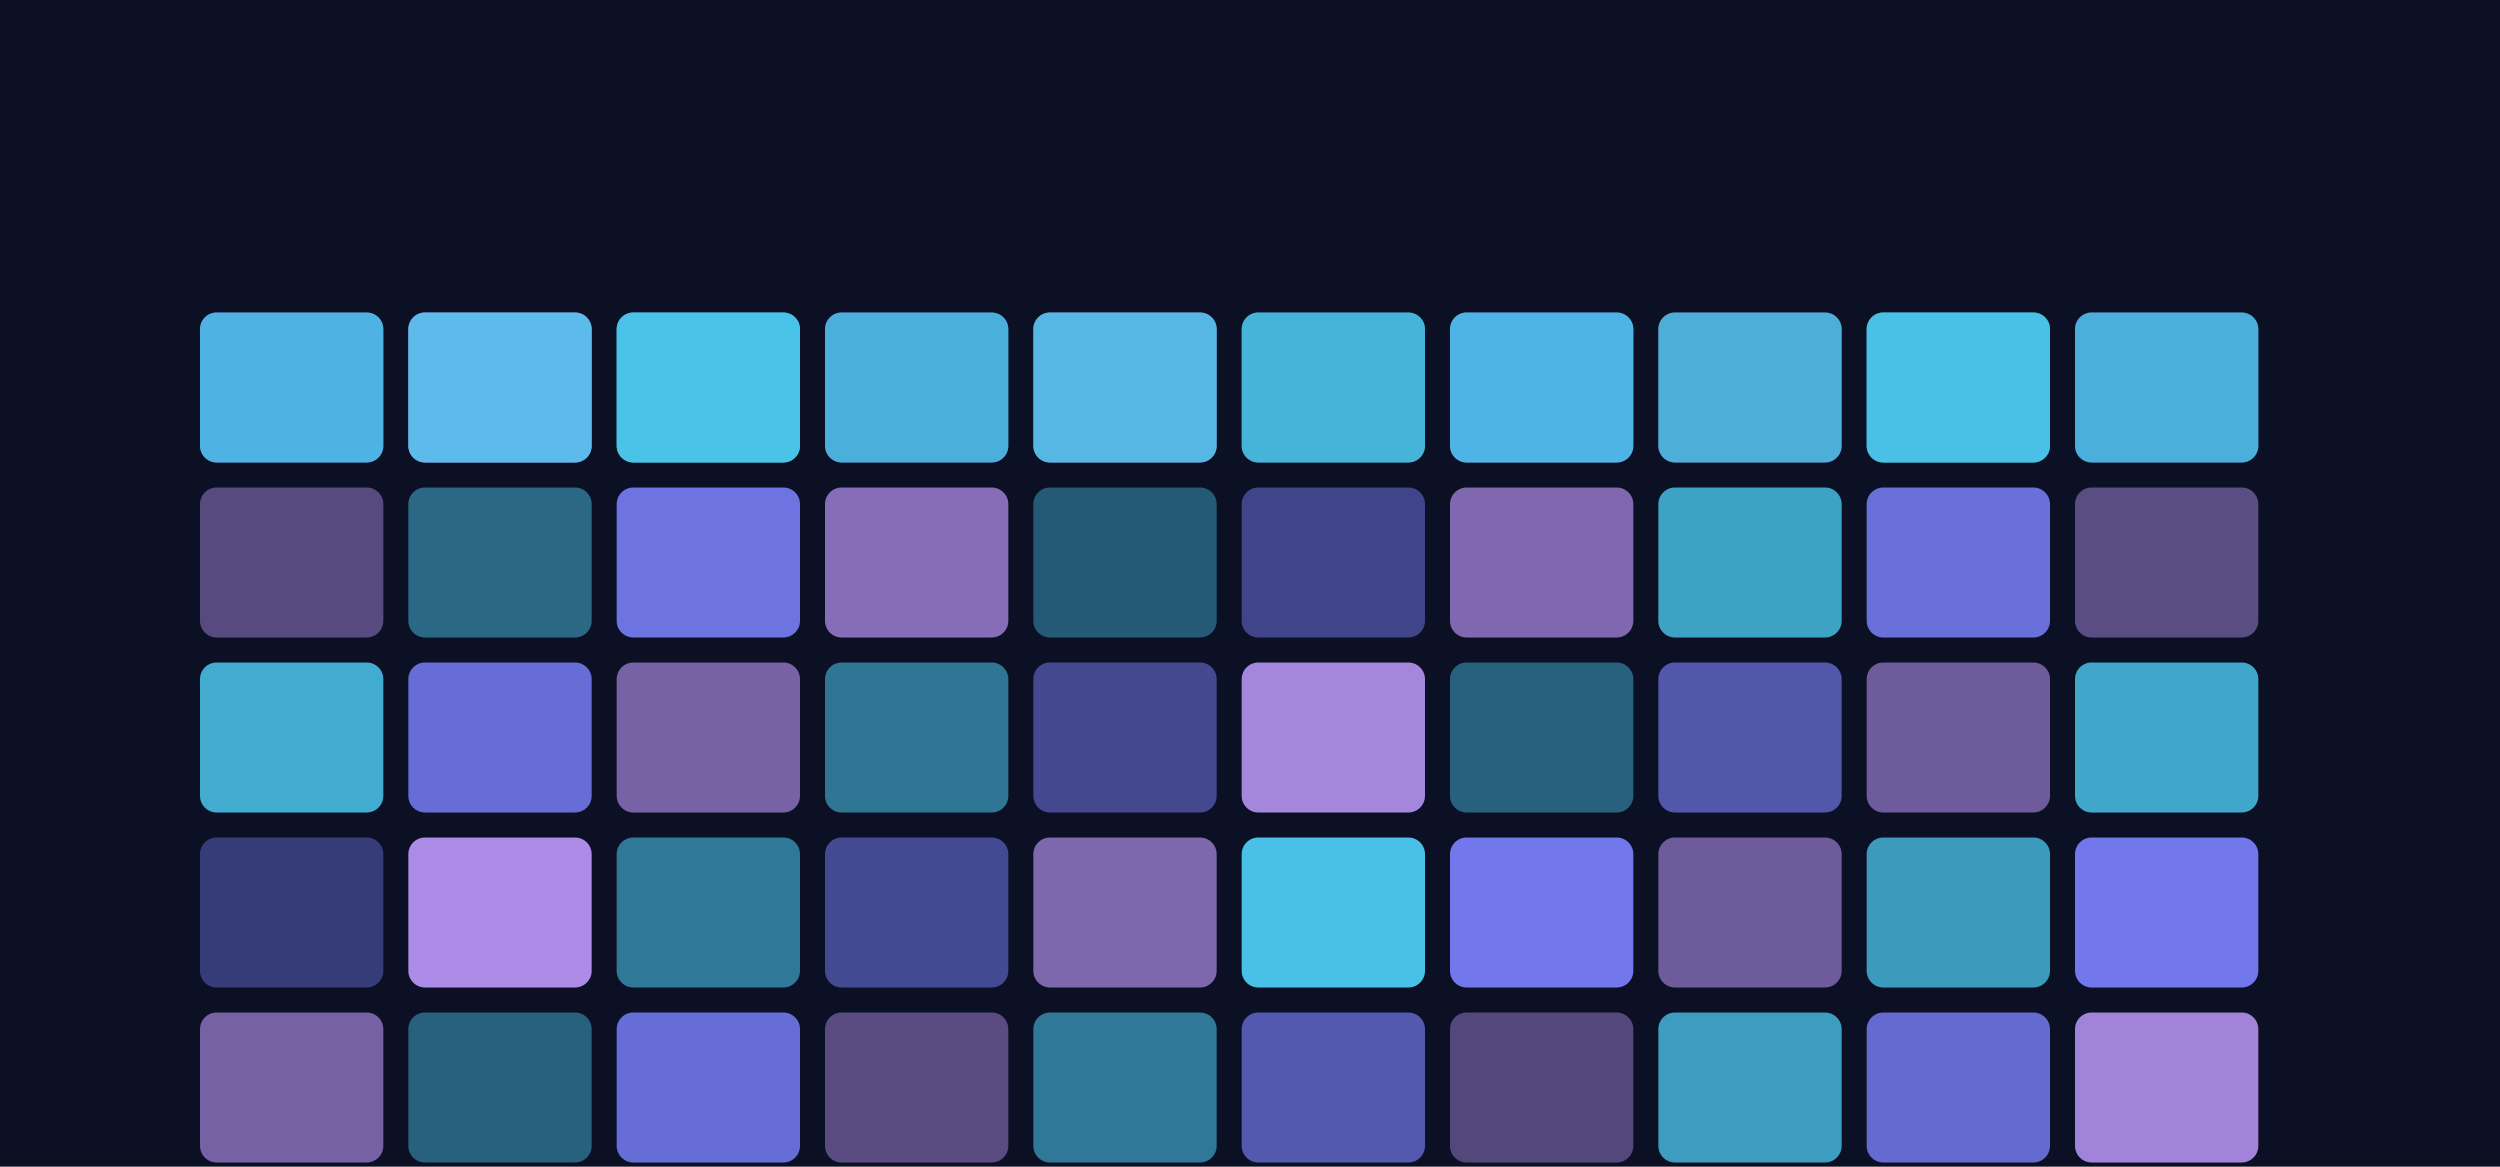
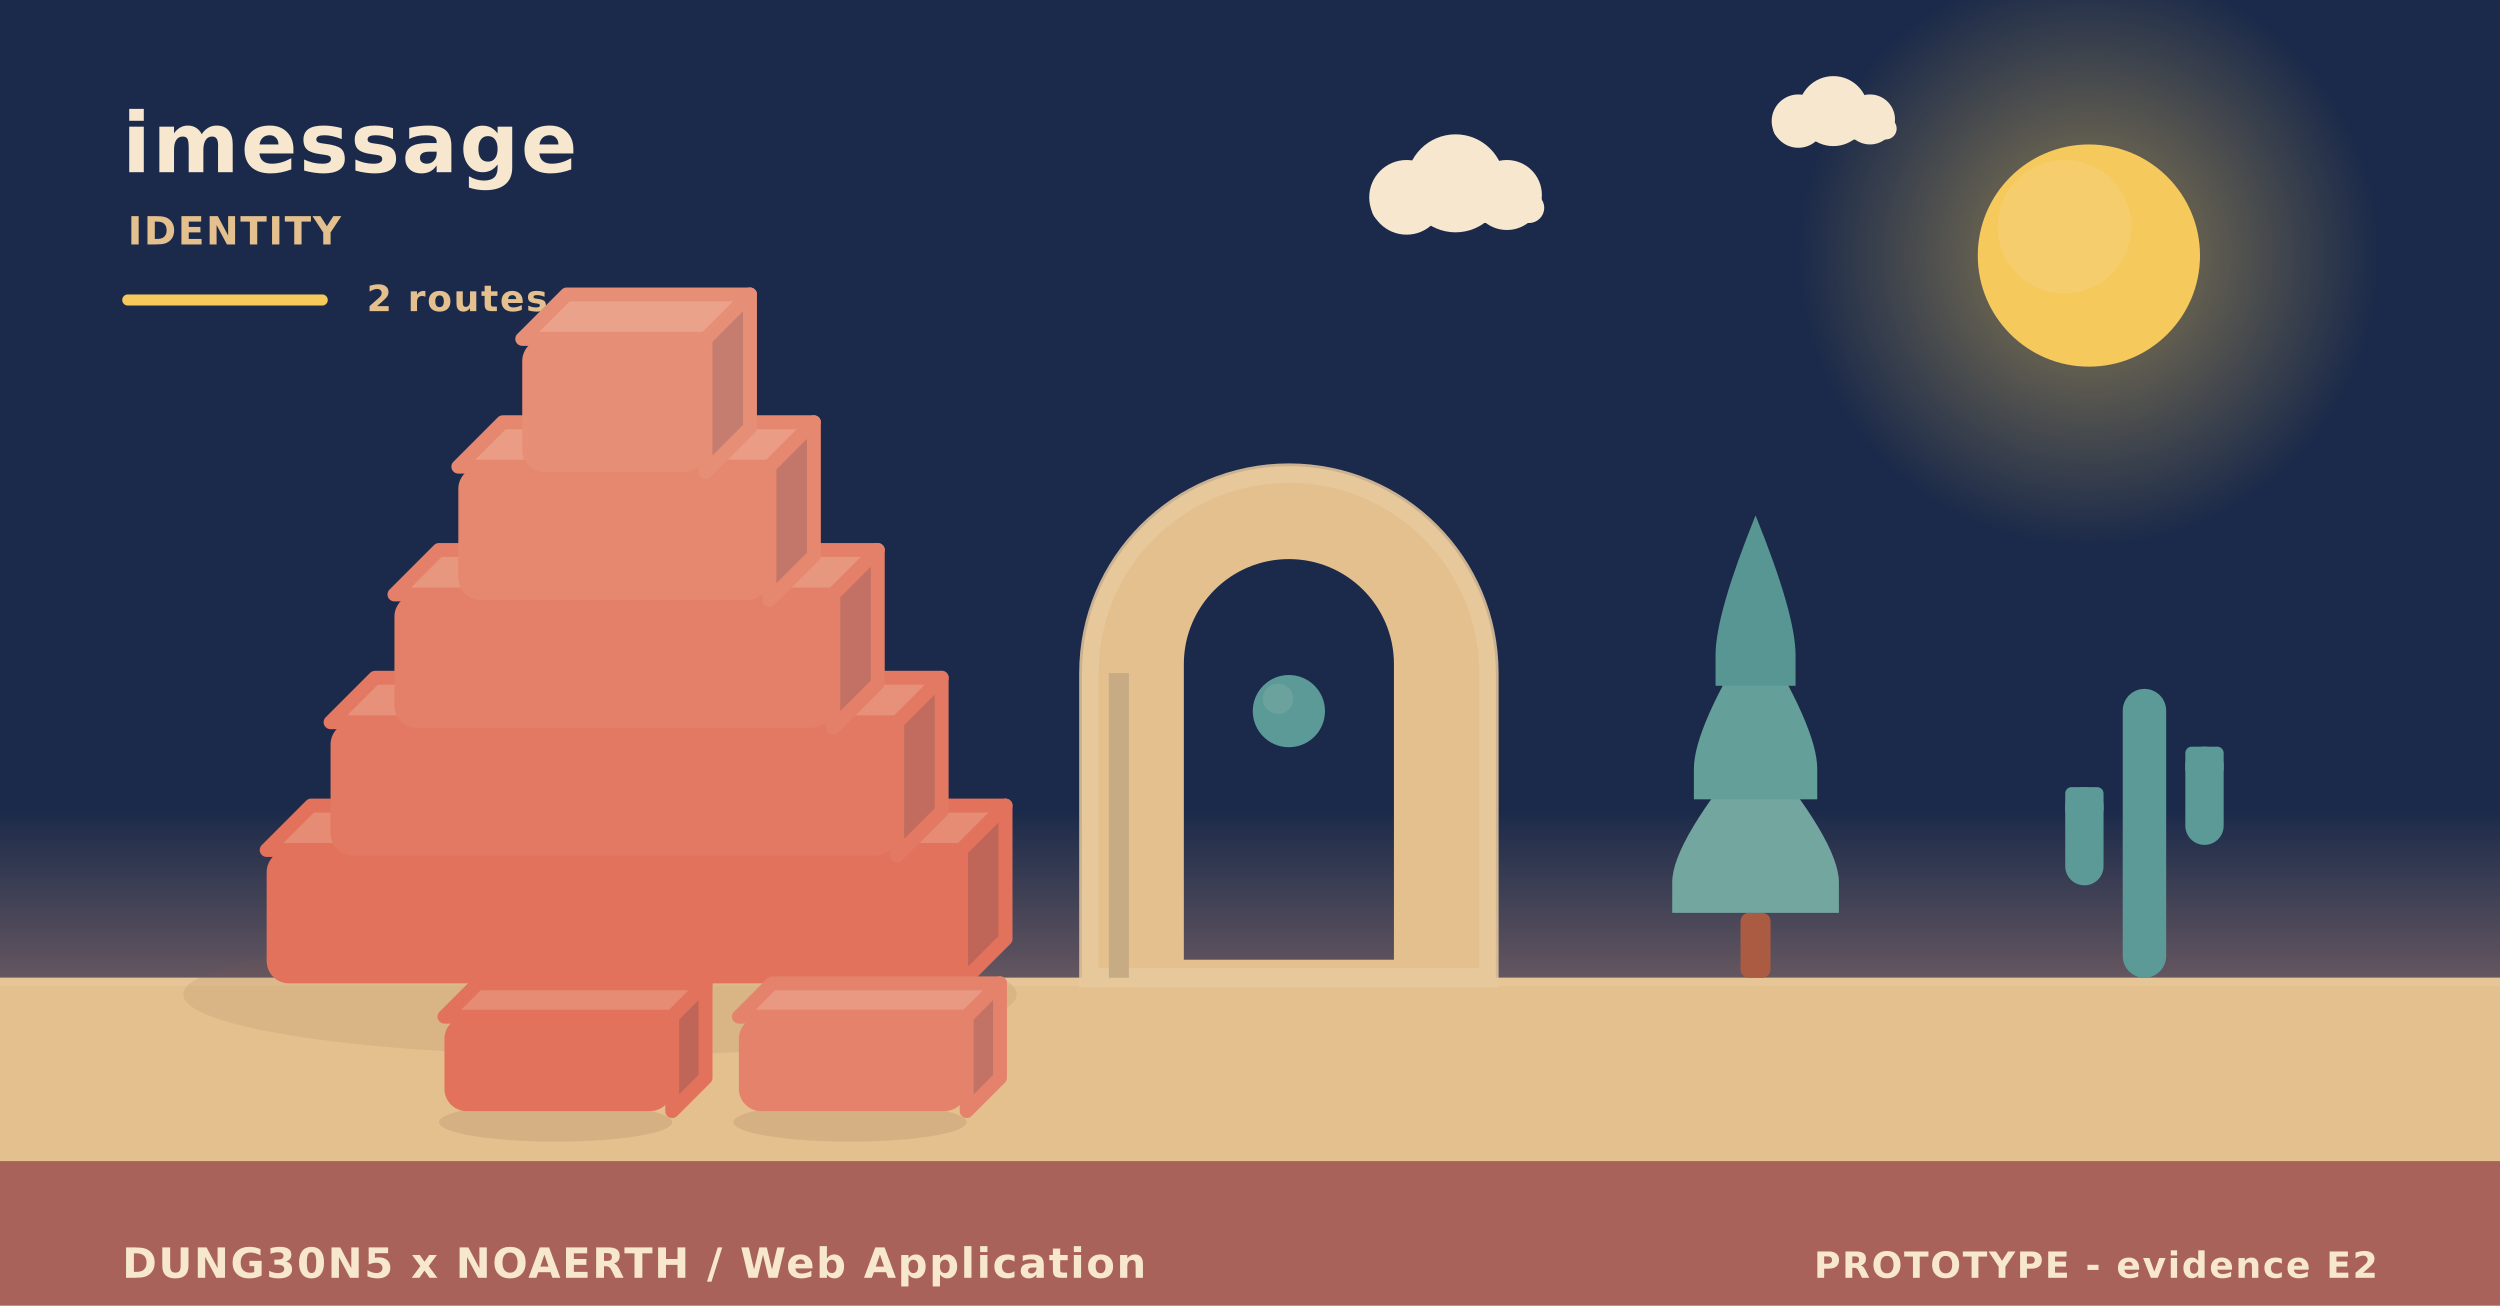
- <svg xmlns="http://www.w3.org/2000/svg" viewBox="0 0 1200 560" width="1200" height="560" role="img" aria-label="imessage hero">
-   <rect width="1200" height="560" fill="#0c1024" />
-   <defs>
-     <linearGradient id="gh" x1="0" y1="0" x2="1" y2="1">
-       <stop offset="0%" stop-color="#7c83ff" />
-       <stop offset="100%" stop-color="#b794f4" />
-     </linearGradient>
-   </defs>
-   <rect x="96.00" y="150.00" width="88.00" height="72.00" rx="8.00" fill="#7c83ff" opacity="0.64" />
-   <rect x="196.00" y="150.00" width="88.00" height="72.00" rx="8.00" fill="#b794f4" opacity="0.87" />
-   <rect x="296.00" y="150.00" width="88.00" height="72.00" rx="8.00" fill="#4cc9f0" opacity="0.83" />
-   <rect x="396.00" y="150.00" width="88.00" height="72.00" rx="8.00" fill="#7c83ff" opacity="0.45" />
-   <rect x="496.00" y="150.00" width="88.00" height="72.00" rx="8.00" fill="#b794f4" opacity="0.70" />
-   <rect x="596.00" y="150.00" width="88.00" height="72.00" rx="8.00" fill="#4cc9f0" opacity="0.42" />
-   <rect x="696.00" y="150.00" width="88.00" height="72.00" rx="8.00" fill="#7c83ff" opacity="0.67" />
-   <rect x="796.00" y="150.00" width="88.00" height="72.00" rx="8.00" fill="#b794f4" opacity="0.39" />
-   <rect x="896.00" y="150.00" width="88.00" height="72.00" rx="8.00" fill="#4cc9f0" opacity="0.77" />
-   <rect x="996.00" y="150.00" width="88.00" height="72.00" rx="8.00" fill="#7c83ff" opacity="0.45" />
-   <rect x="96.00" y="234.00" width="88.00" height="72.00" rx="8.00" fill="#b794f4" opacity="0.44" />
-   <rect x="196.00" y="234.00" width="88.00" height="72.00" rx="8.00" fill="#4cc9f0" opacity="0.48" />
-   <rect x="296.00" y="234.00" width="88.00" height="72.00" rx="8.00" fill="#7c83ff" opacity="0.86" />
-   <rect x="396.00" y="234.00" width="88.00" height="72.00" rx="8.00" fill="#b794f4" opacity="0.71" />
-   <rect x="496.00" y="234.00" width="88.00" height="72.00" rx="8.00" fill="#4cc9f0" opacity="0.40" />
-   <rect x="596.00" y="234.00" width="88.00" height="72.00" rx="8.00" fill="#7c83ff" opacity="0.46" />
-   <rect x="696.00" y="234.00" width="88.00" height="72.00" rx="8.00" fill="#b794f4" opacity="0.67" />
-   <rect x="796.00" y="234.00" width="88.00" height="72.00" rx="8.00" fill="#4cc9f0" opacity="0.79" />
-   <rect x="896.00" y="234.00" width="88.00" height="72.00" rx="8.00" fill="#7c83ff" opacity="0.83" />
-   <rect x="996.00" y="234.00" width="88.00" height="72.00" rx="8.00" fill="#b794f4" opacity="0.46" />
-   <rect x="96.00" y="318.00" width="88.00" height="72.00" rx="8.00" fill="#4cc9f0" opacity="0.84" />
-   <rect x="196.00" y="318.00" width="88.00" height="72.00" rx="8.00" fill="#7c83ff" opacity="0.81" />
-   <rect x="296.00" y="318.00" width="88.00" height="72.00" rx="8.00" fill="#b794f4" opacity="0.62" />
-   <rect x="396.00" y="318.00" width="88.00" height="72.00" rx="8.00" fill="#4cc9f0" opacity="0.55" />
-   <rect x="496.00" y="318.00" width="88.00" height="72.00" rx="8.00" fill="#7c83ff" opacity="0.49" />
-   <rect x="596.00" y="318.00" width="88.00" height="72.00" rx="8.00" fill="#b794f4" opacity="0.89" />
-   <rect x="696.00" y="318.00" width="88.00" height="72.00" rx="8.00" fill="#4cc9f0" opacity="0.44" />
-   <rect x="796.00" y="318.00" width="88.00" height="72.00" rx="8.00" fill="#7c83ff" opacity="0.62" />
-   <rect x="896.00" y="318.00" width="88.00" height="72.00" rx="8.00" fill="#b794f4" opacity="0.57" />
-   <rect x="996.00" y="318.00" width="88.00" height="72.00" rx="8.00" fill="#4cc9f0" opacity="0.81" />
-   <rect x="96.00" y="402.00" width="88.00" height="72.00" rx="8.00" fill="#7c83ff" opacity="0.38" />
-   <rect x="196.00" y="402.00" width="88.00" height="72.00" rx="8.00" fill="#b794f4" opacity="0.93" />
-   <rect x="296.00" y="402.00" width="88.00" height="72.00" rx="8.00" fill="#4cc9f0" opacity="0.56" />
-   <rect x="396.00" y="402.00" width="88.00" height="72.00" rx="8.00" fill="#7c83ff" opacity="0.50" />
-   <rect x="496.00" y="402.00" width="88.00" height="72.00" rx="8.00" fill="#b794f4" opacity="0.66" />
-   <rect x="596.00" y="402.00" width="88.00" height="72.00" rx="8.00" fill="#4cc9f0" opacity="0.95" />
-   <rect x="696.00" y="402.00" width="88.00" height="72.00" rx="8.00" fill="#7c83ff" opacity="0.91" />
-   <rect x="796.00" y="402.00" width="88.00" height="72.00" rx="8.00" fill="#b794f4" opacity="0.57" />
-   <rect x="896.00" y="402.00" width="88.00" height="72.00" rx="8.00" fill="#4cc9f0" opacity="0.75" />
-   <rect x="996.00" y="402.00" width="88.00" height="72.00" rx="8.00" fill="#7c83ff" opacity="0.91" />
-   <rect x="96.00" y="486.00" width="88.00" height="72.00" rx="8.00" fill="#b794f4" opacity="0.61" />
-   <rect x="196.00" y="486.00" width="88.00" height="72.00" rx="8.00" fill="#4cc9f0" opacity="0.44" />
-   <rect x="296.00" y="486.00" width="88.00" height="72.00" rx="8.00" fill="#7c83ff" opacity="0.81" />
-   <rect x="396.00" y="486.00" width="88.00" height="72.00" rx="8.00" fill="#b794f4" opacity="0.45" />
-   <rect x="496.00" y="486.00" width="88.00" height="72.00" rx="8.00" fill="#4cc9f0" opacity="0.56" />
-   <rect x="596.00" y="486.00" width="88.00" height="72.00" rx="8.00" fill="#7c83ff" opacity="0.63" />
-   <rect x="696.00" y="486.00" width="88.00" height="72.00" rx="8.00" fill="#b794f4" opacity="0.42" />
-   <rect x="796.00" y="486.00" width="88.00" height="72.00" rx="8.00" fill="#4cc9f0" opacity="0.76" />
-   <rect x="896.00" y="486.00" width="88.00" height="72.00" rx="8.00" fill="#7c83ff" opacity="0.78" />
-   <rect x="996.00" y="486.00" width="88.00" height="72.00" rx="8.00" fill="#b794f4" opacity="0.87" />
+ <svg xmlns="http://www.w3.org/2000/svg" width="900" height="470" viewBox="0 0 900 470" role="img" aria-label="imessage - identity">
+   <linearGradient id="skyh" x1="0" y1="0" x2="0" y2="1">
+     <stop offset="0" stop-color="#1b2a4a" />
+     <stop offset="0.62" stop-color="#1b2a4a" />
+     <stop offset="1" stop-color="#f3ad8a" />
+   </linearGradient>
+   <rect width="900" height="470" fill="url(#skyh)" />
+   <radialGradient id="sunh">
+     <stop offset="0.35" stop-color="#f5c95c" stop-opacity="0.34" />
+     <stop offset="1" stop-color="#f5c95c" stop-opacity="0" />
+   </radialGradient>
+   <circle cx="752" cy="92" r="104" fill="url(#sunh)" />
+   <circle cx="752" cy="92" r="40" fill="#f5c95c" />
+   <circle cx="743.2" cy="81.6" r="24" fill="#f5d27e" opacity="0.5" />
  <g>
-     <rect x="96.00" y="150.00" width="88.00" height="72.00" rx="8.00" fill="#4cc9f0" opacity="0.80" />
-     <animate attributeName="opacity" values="0.25;1.0;0.25" dur="8.0s" begin="5.42s" repeatCount="indefinite" />
+     <circle cx="524" cy="66" r="17.64" fill="#f6e7ce" />
+     <circle cx="506.36" cy="71.04" r="13.44" fill="#f6e7ce" />
+     <circle cx="542.48" cy="70.2" r="12.6" fill="#f6e7ce" />
+     <rect x="493.76" y="69.36" width="62.16" height="10.92" rx="5.46" fill="#f6e7ce" />
+     <animateTransform attributeName="transform" type="translate" values="0 0;24 0;0 0" dur="36s" begin="0s" repeatCount="indefinite" />
  </g>
  <g>
-     <rect x="196.00" y="150.00" width="88.00" height="72.00" rx="8.00" fill="#4cc9f0" opacity="0.80" />
-     <animate attributeName="opacity" values="0.25;1.0;0.25" dur="8.0s" begin="5.74s" repeatCount="indefinite" />
+     <circle cx="660" cy="40" r="12.6" fill="#f6e7ce" />
+     <circle cx="647.4" cy="43.6" r="9.6" fill="#f6e7ce" />
+     <circle cx="673.2" cy="43" r="9" fill="#f6e7ce" />
+     <rect x="638.4" y="42.4" width="44.4" height="7.8" rx="3.9" fill="#f6e7ce" />
+     <animateTransform attributeName="transform" type="translate" values="0 0;-18 0;0 0" dur="46s" begin="3s" repeatCount="indefinite" />
+   </g>
+   <rect x="0" y="352" width="900" height="118" fill="#e3c08d" />
+   <rect x="0" y="352" width="900" height="3" fill="#e6c596" />
+   <text x="44" y="62" font-family="Verdana,DejaVu Sans,sans-serif" font-size="30" font-weight="700" letter-spacing="0.6" fill="#f6e7ce" text-anchor="start">imessage</text>
+   <text x="46" y="88" font-family="Verdana,DejaVu Sans,sans-serif" font-size="14" font-weight="700" letter-spacing="0.6" fill="#e3c08d" text-anchor="start">IDENTITY</text>
+   <rect x="44" y="106" width="74" height="4" rx="2" fill="#f5c95c" />
+   <text x="132" y="112" font-family="Verdana,DejaVu Sans,sans-serif" font-size="13" font-weight="700" letter-spacing="0.6" fill="#e3c08d" text-anchor="start">2 routes</text>
+   <ellipse cx="216" cy="358" rx="150" ry="22" fill="rgba(138,90,68,0.11)" />
+   <g>
+     <path d="M96,306 L346,306 L362,290 L112,290 Z" fill="#e68c74" stroke="#e2725b" stroke-width="5" stroke-linejoin="round" />
+     <path d="M346,306 L362,290 L362,338 L346,354 Z" fill="#c06658" stroke="#e2725b" stroke-width="5" stroke-linejoin="round" />
+     <rect x="96" y="306" width="250" height="48" rx="8" fill="#e2725b" />
+     <animateTransform attributeName="transform" type="translate" values="0 10;0 0" dur="0.9s" begin="0s" fill="freeze" />
  </g>
  <g>
-     <rect x="296.00" y="150.00" width="88.00" height="72.00" rx="8.00" fill="#4cc9f0" opacity="0.80" />
-     <animate attributeName="opacity" values="0.25;1.0;0.25" dur="8.0s" begin="6.06s" repeatCount="indefinite" />
+     <path d="M119,260 L323,260 L339,244 L135,244 Z" fill="#e7917a" stroke="#e37962" stroke-width="5" stroke-linejoin="round" />
+     <path d="M323,260 L339,244 L339,292 L323,308 Z" fill="#c16c5e" stroke="#e37962" stroke-width="5" stroke-linejoin="round" />
+     <rect x="119" y="260" width="204" height="48" rx="8" fill="#e37962" />
+     <animateTransform attributeName="transform" type="translate" values="0 10;0 0" dur="0.9s" begin="0.28s" fill="freeze" />
  </g>
  <g>
-     <rect x="396.00" y="150.00" width="88.00" height="72.00" rx="8.00" fill="#4cc9f0" opacity="0.80" />
-     <animate attributeName="opacity" values="0.25;1.0;0.25" dur="8.0s" begin="6.38s" repeatCount="indefinite" />
+     <path d="M142,214 L300,214 L316,198 L158,198 Z" fill="#e8977f" stroke="#e48069" stroke-width="5" stroke-linejoin="round" />
+     <path d="M300,214 L316,198 L316,246 L300,262 Z" fill="#c27164" stroke="#e48069" stroke-width="5" stroke-linejoin="round" />
+     <rect x="142" y="214" width="158" height="48" rx="8" fill="#e48069" />
+     <animateTransform attributeName="transform" type="translate" values="0 10;0 0" dur="0.9s" begin="0.56s" fill="freeze" />
  </g>
  <g>
-     <rect x="496.00" y="150.00" width="88.00" height="72.00" rx="8.00" fill="#4cc9f0" opacity="0.80" />
-     <animate attributeName="opacity" values="0.25;1.0;0.25" dur="8.0s" begin="6.7s" repeatCount="indefinite" />
+     <path d="M165,168 L277,168 L293,152 L181,152 Z" fill="#ea9c85" stroke="#e68770" stroke-width="5" stroke-linejoin="round" />
+     <path d="M277,168 L293,152 L293,200 L277,216 Z" fill="#c3776a" stroke="#e68770" stroke-width="5" stroke-linejoin="round" />
+     <rect x="165" y="168" width="112" height="48" rx="8" fill="#e68770" />
+     <animateTransform attributeName="transform" type="translate" values="0 10;0 0" dur="0.9s" begin="0.84s" fill="freeze" />
  </g>
  <g>
-     <rect x="596.00" y="150.00" width="88.00" height="72.00" rx="8.00" fill="#4cc9f0" opacity="0.80" />
-     <animate attributeName="opacity" values="0.25;1.0;0.25" dur="8.0s" begin="7.02s" repeatCount="indefinite" />
+     <path d="M188,122 L254,122 L270,106 L204,106 Z" fill="#eaa28a" stroke="#e78e77" stroke-width="5" stroke-linejoin="round" />
+     <path d="M254,122 L270,106 L270,154 L254,170 Z" fill="#c47d6f" stroke="#e78e77" stroke-width="5" stroke-linejoin="round" />
+     <rect x="188" y="122" width="66" height="48" rx="8" fill="#e78e77" />
+     <animateTransform attributeName="transform" type="translate" values="0 10;0 0" dur="0.9s" begin="1.12s" fill="freeze" />
  </g>
+   <path d="M392,352 L392,242.32 A72,72 0 0 1 536,242.32 L536,352 Z M423.68,348 L423.68,239.09 A40.32,40.32 0 0 1 504.32,239.09 L504.32,348 Z" fill="#e3c08d" fill-rule="evenodd" stroke="#e3c08d" stroke-width="5" stroke-linejoin="round" />
+   <path d="M392,352 L392,242.32 A72,72 0 0 1 536,242.32 L536,352 Z" fill="none" stroke="#e8c99d" stroke-width="7" stroke-linecap="round" opacity="0.85" />
+   <rect x="399.2" y="242.32" width="7.2" height="109.68" fill="#c7ab84" />
  <g>
-     <rect x="696.00" y="150.00" width="88.00" height="72.00" rx="8.00" fill="#4cc9f0" opacity="0.80" />
-     <animate attributeName="opacity" values="0.25;1.0;0.25" dur="8.0s" begin="7.34s" repeatCount="indefinite" />
+     <circle cx="464" cy="256" r="13" fill="#5b9a97" />
+     <circle cx="460.1" cy="251.58" r="5.46" fill="#7aa9a2" opacity="0.55" />
+     <animate attributeName="opacity" values="0.78;1;0.78" dur="5.2s" begin="0s" repeatCount="indefinite" />
  </g>
+   <rect x="626.6" y="328.64" width="10.8" height="23.36" rx="3" fill="#ac5b43" />
+   <path d="M632,267.32 Q602,302.89 602,317.6 Q602,328.64 602,328.64 L662,328.64 Q662,328.64 662,317.6 Q662,302.89 632,267.32 Z" fill="#74a6a0" />
+   <path d="M632,226.44 Q609.8,262.01 609.8,276.72 Q609.8,287.76 609.8,287.76 L654.2,287.76 Q654.2,287.76 654.2,276.72 Q654.2,262.01 632,226.44 Z" fill="#649f9a" />
+   <path d="M632,185.56 Q617.6,221.13 617.6,235.84 Q617.6,246.88 617.6,246.88 L646.4,246.88 Q646.4,246.88 646.4,235.84 Q646.4,221.13 632,185.56 Z" fill="#589694" />
+   <rect x="764.18" y="248" width="15.64" height="104" rx="7.82" fill="#5b9a97" />
+   <rect x="743.48" y="283.36" width="13.8" height="35.36" rx="6.9" fill="#5b9a97" />
+   <rect x="743.48" y="283.36" width="13.8" height="10.4" rx="2.3" fill="#5b9a97" />
+   <rect x="786.72" y="268.8" width="13.8" height="35.36" rx="6.9" fill="#5b9a97" />
+   <rect x="786.72" y="268.8" width="13.8" height="10.4" rx="2.3" fill="#5b9a97" />
+   <ellipse cx="200" cy="404" rx="42" ry="7" fill="rgba(138,90,68,0.15)" />
  <g>
-     <rect x="796.00" y="150.00" width="88.00" height="72.00" rx="8.00" fill="#4cc9f0" opacity="0.80" />
-     <animate attributeName="opacity" values="0.25;1.0;0.25" dur="8.0s" begin="7.66s" repeatCount="indefinite" />
+     <path d="M160,366 L242,366 L254,354 L172,354 Z" fill="#e68c74" stroke="#e2725b" stroke-width="5" stroke-linejoin="round" />
+     <path d="M242,366 L254,354 L254,388 L242,400 Z" fill="#c06658" stroke="#e2725b" stroke-width="5" stroke-linejoin="round" />
+     <rect x="160" y="366" width="82" height="34" rx="8" fill="#e2725b" />
+     <animateTransform attributeName="transform" type="translate" values="0 10;0 0" dur="0.7s" begin="0.8s" fill="freeze" />
  </g>
+   <ellipse cx="306" cy="404" rx="42" ry="7" fill="rgba(138,90,68,0.15)" />
  <g>
-     <rect x="896.00" y="150.00" width="88.00" height="72.00" rx="8.00" fill="#4cc9f0" opacity="0.80" />
-     <animate attributeName="opacity" values="0.25;1.0;0.25" dur="8.0s" begin="7.98s" repeatCount="indefinite" />
+     <path d="M266,366 L348,366 L360,354 L278,354 Z" fill="#e99881" stroke="#e5826b" stroke-width="5" stroke-linejoin="round" />
+     <path d="M348,366 L360,354 L360,388 L348,400 Z" fill="#c37365" stroke="#e5826b" stroke-width="5" stroke-linejoin="round" />
+     <rect x="266" y="366" width="82" height="34" rx="8" fill="#e5826b" />
+     <animateTransform attributeName="transform" type="translate" values="0 10;0 0" dur="0.7s" begin="0.95s" fill="freeze" />
  </g>
-   <g>
-     <rect x="996.00" y="150.00" width="88.00" height="72.00" rx="8.00" fill="#4cc9f0" opacity="0.80" />
-     <animate attributeName="opacity" values="0.25;1.0;0.25" dur="8.0s" begin="8.3s" repeatCount="indefinite" />
-   </g>
+   <rect x="0" y="418" width="900" height="52" rx="0" fill="#a65c56" opacity="0.94" />
+   <text x="44" y="460" font-family="Verdana,DejaVu Sans,sans-serif" font-size="15" font-weight="700" letter-spacing="0.6" fill="#f6e7ce" text-anchor="start">DUNG30N5 x NOAERTH  /  Web Application</text>
+   <text x="856" y="460" font-family="Verdana,DejaVu Sans,sans-serif" font-size="13" font-weight="700" letter-spacing="0.6" fill="#f6e7ce" text-anchor="end">PROTOTYPE  -  evidence E2</text>
</svg>
